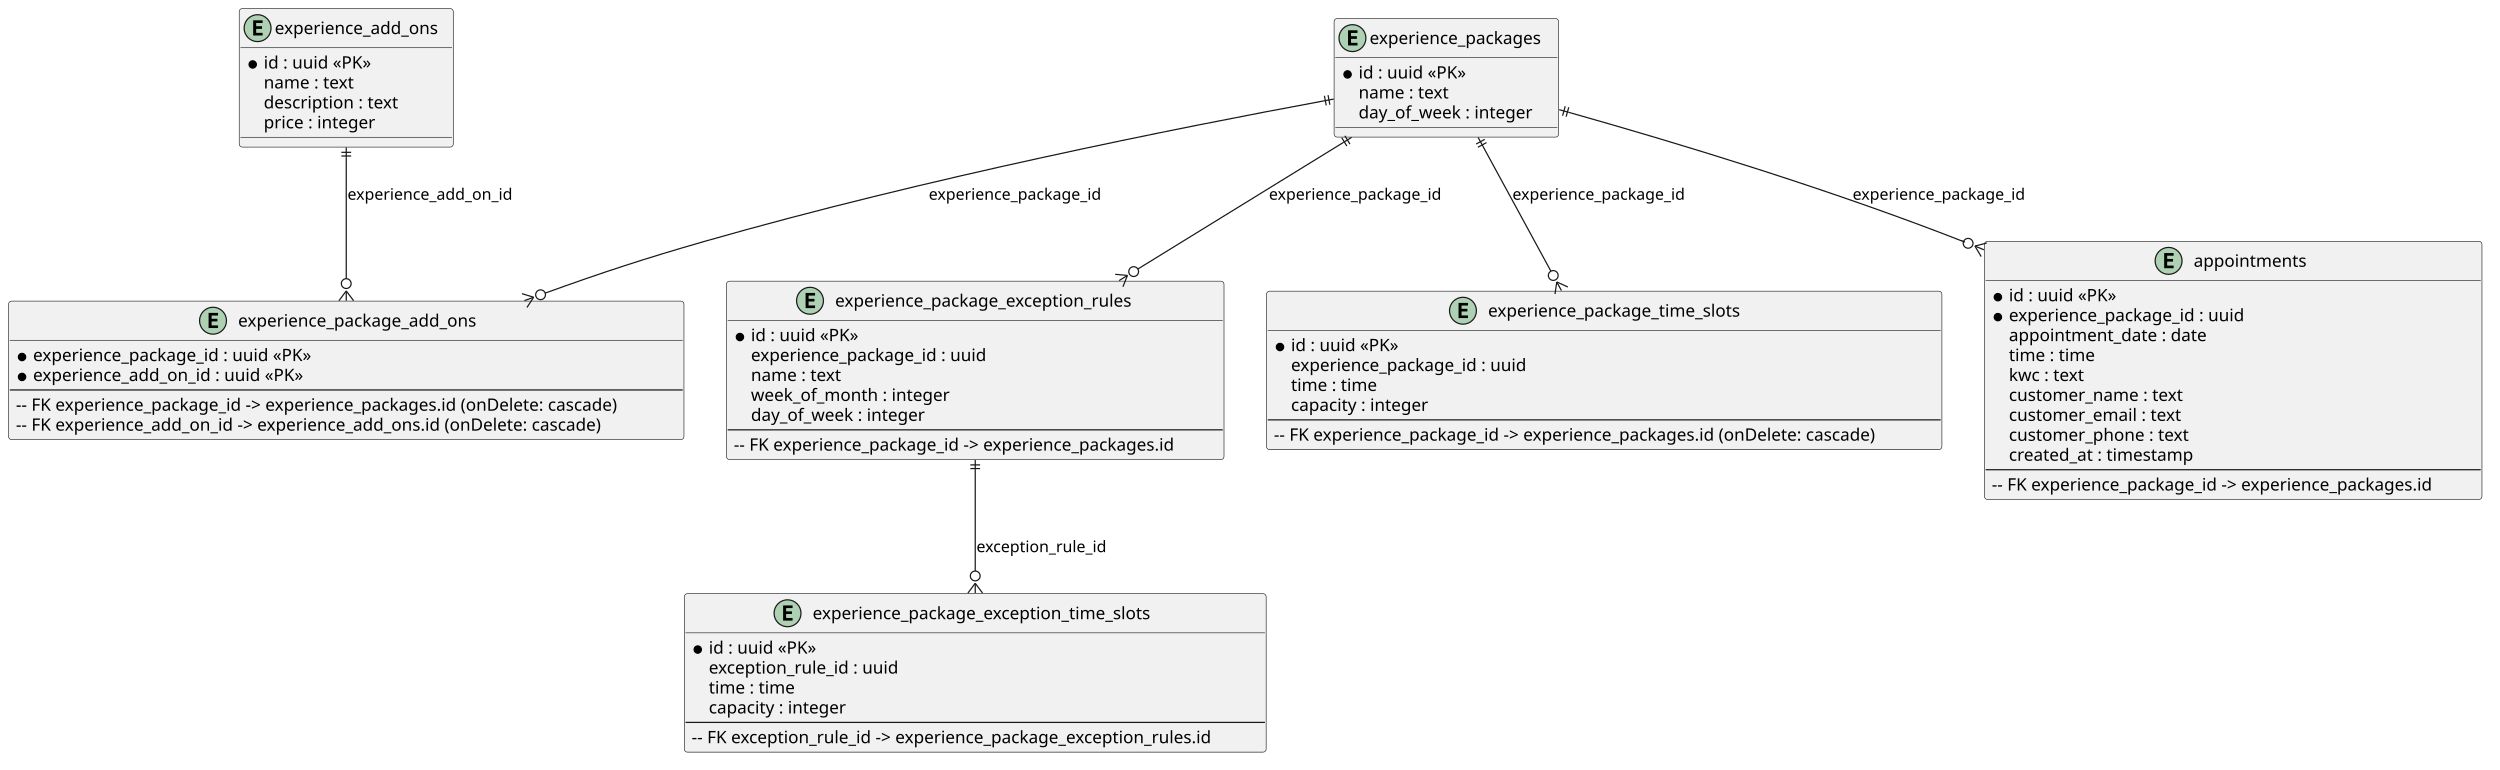
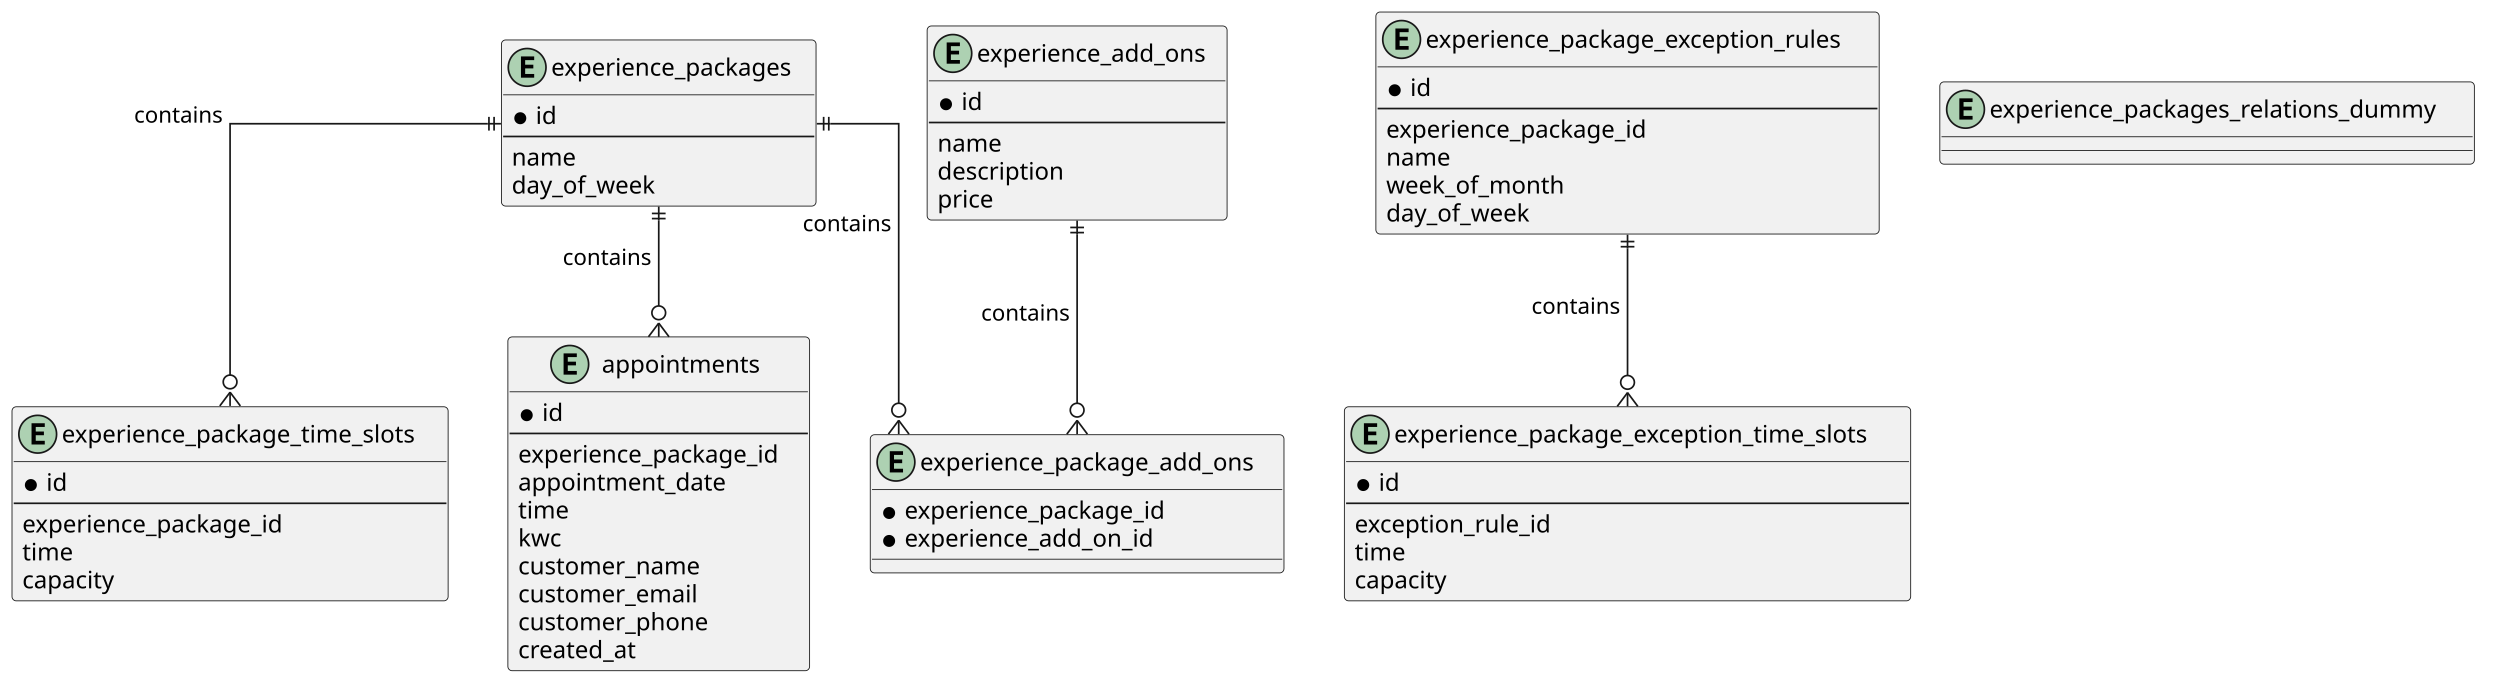
- <svg xmlns="http://www.w3.org/2000/svg" contentStyleType="text/css" data-diagram-type="CLASS" height="629px" preserveAspectRatio="none" style="width:2043px;height:629px;background:#FFFFFF;" version="1.1" viewBox="0 0 2043 629" width="2043px" zoomAndPan="magnify">
+ <svg xmlns="http://www.w3.org/2000/svg" contentStyleType="text/css" data-diagram-type="CLASS" height="406px" preserveAspectRatio="none" style="width:1458px;height:406px;background:#FFFFFF;" version="1.1" viewBox="0 0 1458 406" width="1458px" zoomAndPan="magnify">
  <defs />
  <g>
-     <g class="entity" data-qualified-name="appointments" data-source-line="1" id="ent0002">
-       <rect fill="#F1F1F1" height="210.969" rx="2.5" ry="2.5" style="stroke:#181818;stroke-width:0.5;" width="406.598" x="1621.66" y="197.19" />
-       <ellipse cx="1772.17" cy="213.19" fill="#ADD1B2" rx="11" ry="11" style="stroke:#181818;stroke-width:1;" />
-       <path d="M1776.28,219.19 L1768.561,219.19 L1768.561,206.799 L1776.28,206.799 L1776.28,208.956 L1771.014,208.956 L1771.014,211.627 L1775.78,211.627 L1775.78,213.784 L1771.014,213.784 L1771.014,217.034 L1776.28,217.034 L1776.28,219.19 Z " fill="#000000" />
-       <text fill="#000000" font-family="sans-serif" font-size="14" lengthAdjust="spacing" textLength="97.077" x="1792.67" y="218.037">appointments</text>
-       <line style="stroke:#181818;stroke-width:0.5;" x1="1622.66" x2="2027.258" y1="229.19" y2="229.19" />
+     <g class="entity" data-qualified-name="experience_packages" data-source-line="3" id="ent0002">
+       <rect fill="#F1F1F1" height="96.891" rx="2.5" ry="2.5" style="stroke:#181818;stroke-width:0.5;" width="183.484" x="292.43" y="23.3" />
+       <ellipse cx="307.43" cy="39.3" fill="#ADD1B2" rx="11" ry="11" style="stroke:#181818;stroke-width:1;" />
+       <path d="M311.539,45.3 L303.821,45.3 L303.821,32.909 L311.539,32.909 L311.539,35.066 L306.274,35.066 L306.274,37.737 L311.039,37.737 L311.039,39.894 L306.274,39.894 L306.274,43.144 L311.539,43.144 L311.539,45.3 Z " fill="#000000" />
+       <text fill="#000000" font-family="sans-serif" font-size="14" lengthAdjust="spacing" textLength="151.484" x="321.43" y="44.147">experience_packages</text>
+       <line style="stroke:#181818;stroke-width:0.5;" x1="293.43" x2="474.914" y1="55.3" y2="55.3" />
      <g data-visibility-modifier="IE_MANDATORY">
-         <ellipse cx="1632.66" cy="242.838" fill="#000000" rx="3" ry="3" style="stroke:#000000;stroke-width:1;" />
+         <ellipse cx="303.43" cy="68.948" fill="#000000" rx="3" ry="3" style="stroke:#000000;stroke-width:1;" />
      </g>
-       <text fill="#000000" font-family="sans-serif" font-size="14" lengthAdjust="spacing" textLength="96.12" x="1641.66" y="246.185">id : uuid «PK»</text>
+       <text fill="#000000" font-family="sans-serif" font-size="14" lengthAdjust="spacing" textLength="12.776" x="312.43" y="72.295">id</text>
+       <line style="stroke:#181818;stroke-width:1;" x1="293.43" x2="474.914" y1="79.597" y2="79.597" />
+       <text fill="#000000" font-family="sans-serif" font-size="14" lengthAdjust="spacing" textLength="39.703" x="298.43" y="96.592">name</text>
+       <text fill="#000000" font-family="sans-serif" font-size="14" lengthAdjust="spacing" textLength="90.029" x="298.43" y="112.889">day_of_week</text>
+     </g>
+     <g class="entity" data-qualified-name="experience_add_ons" data-source-line="10" id="ent0003">
+       <rect fill="#F1F1F1" height="113.188" rx="2.5" ry="2.5" style="stroke:#181818;stroke-width:0.5;" width="174.926" x="540.71" y="15.15" />
+       <ellipse cx="555.71" cy="31.15" fill="#ADD1B2" rx="11" ry="11" style="stroke:#181818;stroke-width:1;" />
+       <path d="M559.819,37.15 L552.101,37.15 L552.101,24.759 L559.819,24.759 L559.819,26.916 L554.554,26.916 L554.554,29.587 L559.319,29.587 L559.319,31.744 L554.554,31.744 L554.554,34.994 L559.819,34.994 L559.819,37.15 Z " fill="#000000" />
+       <text fill="#000000" font-family="sans-serif" font-size="14" lengthAdjust="spacing" textLength="142.926" x="569.71" y="35.997">experience_add_ons</text>
+       <line style="stroke:#181818;stroke-width:0.5;" x1="541.71" x2="714.636" y1="47.15" y2="47.15" />
      <g data-visibility-modifier="IE_MANDATORY">
-         <ellipse cx="1632.66" cy="259.135" fill="#000000" rx="3" ry="3" style="stroke:#000000;stroke-width:1;" />
+         <ellipse cx="551.71" cy="60.798" fill="#000000" rx="3" ry="3" style="stroke:#000000;stroke-width:1;" />
      </g>
-       <text fill="#000000" font-family="sans-serif" font-size="14" lengthAdjust="spacing" textLength="208.106" x="1641.66" y="262.482">experience_package_id : uuid</text>
-       <text fill="#000000" font-family="sans-serif" font-size="14" lengthAdjust="spacing" textLength="173.537" x="1641.66" y="278.779">appointment_date : date</text>
-       <text fill="#000000" font-family="sans-serif" font-size="14" lengthAdjust="spacing" textLength="76.877" x="1641.66" y="295.076">time : time</text>
-       <text fill="#000000" font-family="sans-serif" font-size="14" lengthAdjust="spacing" textLength="68.749" x="1641.66" y="311.373">kwc : text</text>
-       <text fill="#000000" font-family="sans-serif" font-size="14" lengthAdjust="spacing" textLength="154.123" x="1641.66" y="327.67">customer_name : text</text>
-       <text fill="#000000" font-family="sans-serif" font-size="14" lengthAdjust="spacing" textLength="153.029" x="1641.66" y="343.966">customer_email : text</text>
-       <text fill="#000000" font-family="sans-serif" font-size="14" lengthAdjust="spacing" textLength="158.231" x="1641.66" y="360.263">customer_phone : text</text>
-       <text fill="#000000" font-family="sans-serif" font-size="14" lengthAdjust="spacing" textLength="163.837" x="1641.66" y="376.56">created_at : timestamp</text>
-       <line style="stroke:#181818;stroke-width:1;" x1="1622.66" x2="2027.258" y1="383.862" y2="383.862" />
-       <text fill="#000000" font-family="sans-serif" font-size="14" lengthAdjust="spacing" textLength="394.598" x="1627.66" y="400.857">-- FK experience_package_id -&gt; experience_packages.id</text>
+       <text fill="#000000" font-family="sans-serif" font-size="14" lengthAdjust="spacing" textLength="12.776" x="560.71" y="64.145">id</text>
+       <line style="stroke:#181818;stroke-width:1;" x1="541.71" x2="714.636" y1="71.447" y2="71.447" />
+       <text fill="#000000" font-family="sans-serif" font-size="14" lengthAdjust="spacing" textLength="39.703" x="546.71" y="88.442">name</text>
+       <text fill="#000000" font-family="sans-serif" font-size="14" lengthAdjust="spacing" textLength="77.841" x="546.71" y="104.739">description</text>
+       <text fill="#000000" font-family="sans-serif" font-size="14" lengthAdjust="spacing" textLength="34.843" x="546.71" y="121.036">price</text>
    </g>
-     <g class="entity" data-qualified-name="experience_packages" data-source-line="15" id="ent0003">
-       <rect fill="#F1F1F1" height="96.891" rx="2.5" ry="2.5" style="stroke:#181818;stroke-width:0.5;" width="183.484" x="1090.22" y="15.15" />
-       <ellipse cx="1105.22" cy="31.15" fill="#ADD1B2" rx="11" ry="11" style="stroke:#181818;stroke-width:1;" />
-       <path d="M1109.329,37.15 L1101.611,37.15 L1101.611,24.759 L1109.329,24.759 L1109.329,26.916 L1104.064,26.916 L1104.064,29.587 L1108.829,29.587 L1108.829,31.744 L1104.064,31.744 L1104.064,34.994 L1109.329,34.994 L1109.329,37.15 Z " fill="#000000" />
-       <text fill="#000000" font-family="sans-serif" font-size="14" lengthAdjust="spacing" textLength="151.484" x="1119.22" y="35.997">experience_packages</text>
-       <line style="stroke:#181818;stroke-width:0.5;" x1="1091.22" x2="1272.704" y1="47.15" y2="47.15" />
+     <g class="entity" data-qualified-name="experience_package_time_slots" data-source-line="18" id="ent0004">
+       <rect fill="#F1F1F1" height="113.188" rx="2.5" ry="2.5" style="stroke:#181818;stroke-width:0.5;" width="254.352" x="7" y="237.23" />
+       <ellipse cx="22" cy="253.23" fill="#ADD1B2" rx="11" ry="11" style="stroke:#181818;stroke-width:1;" />
+       <path d="M26.109,259.23 L18.391,259.23 L18.391,246.839 L26.109,246.839 L26.109,248.996 L20.844,248.996 L20.844,251.667 L25.609,251.667 L25.609,253.824 L20.844,253.824 L20.844,257.074 L26.109,257.074 L26.109,259.23 Z " fill="#000000" />
+       <text fill="#000000" font-family="sans-serif" font-size="14" lengthAdjust="spacing" textLength="222.352" x="36" y="258.077">experience_package_time_slots</text>
+       <line style="stroke:#181818;stroke-width:0.5;" x1="8" x2="260.353" y1="269.23" y2="269.23" />
      <g data-visibility-modifier="IE_MANDATORY">
-         <ellipse cx="1101.22" cy="60.798" fill="#000000" rx="3" ry="3" style="stroke:#000000;stroke-width:1;" />
+         <ellipse cx="18" cy="282.878" fill="#000000" rx="3" ry="3" style="stroke:#000000;stroke-width:1;" />
      </g>
-       <text fill="#000000" font-family="sans-serif" font-size="14" lengthAdjust="spacing" textLength="96.12" x="1110.22" y="64.145">id : uuid «PK»</text>
-       <text fill="#000000" font-family="sans-serif" font-size="14" lengthAdjust="spacing" textLength="81.197" x="1110.22" y="80.442">name : text</text>
-       <text fill="#000000" font-family="sans-serif" font-size="14" lengthAdjust="spacing" textLength="153.768" x="1110.22" y="96.739">day_of_week : integer</text>
-       <line style="stroke:#181818;stroke-width:0.5;" x1="1091.22" x2="1272.704" y1="104.041" y2="104.041" />
+       <text fill="#000000" font-family="sans-serif" font-size="14" lengthAdjust="spacing" textLength="12.776" x="27" y="286.225">id</text>
+       <line style="stroke:#181818;stroke-width:1;" x1="8" x2="260.353" y1="293.527" y2="293.527" />
+       <text fill="#000000" font-family="sans-serif" font-size="14" lengthAdjust="spacing" textLength="163.967" x="13" y="310.522">experience_package_id</text>
+       <text fill="#000000" font-family="sans-serif" font-size="14" lengthAdjust="spacing" textLength="31.63" x="13" y="326.819">time</text>
+       <text fill="#000000" font-family="sans-serif" font-size="14" lengthAdjust="spacing" textLength="59.103" x="13" y="343.116">capacity</text>
    </g>
-     <g class="entity" data-qualified-name="experience_add_ons" data-source-line="21" id="ent0004">
-       <rect fill="#F1F1F1" height="113.188" rx="2.5" ry="2.5" style="stroke:#181818;stroke-width:0.5;" width="174.926" x="195.5" y="7" />
-       <ellipse cx="210.5" cy="23" fill="#ADD1B2" rx="11" ry="11" style="stroke:#181818;stroke-width:1;" />
-       <path d="M214.609,29 L206.891,29 L206.891,16.609 L214.609,16.609 L214.609,18.766 L209.344,18.766 L209.344,21.438 L214.109,21.438 L214.109,23.594 L209.344,23.594 L209.344,26.844 L214.609,26.844 L214.609,29 Z " fill="#000000" />
-       <text fill="#000000" font-family="sans-serif" font-size="14" lengthAdjust="spacing" textLength="142.926" x="224.5" y="27.847">experience_add_ons</text>
-       <line style="stroke:#181818;stroke-width:0.5;" x1="196.5" x2="369.426" y1="39" y2="39" />
+     <g class="entity" data-qualified-name="experience_package_exception_rules" data-source-line="26" id="ent0005">
+       <rect fill="#F1F1F1" height="129.484" rx="2.5" ry="2.5" style="stroke:#181818;stroke-width:0.5;" width="293.529" x="802.41" y="7" />
+       <ellipse cx="817.41" cy="23" fill="#ADD1B2" rx="11" ry="11" style="stroke:#181818;stroke-width:1;" />
+       <path d="M821.519,29 L813.801,29 L813.801,16.609 L821.519,16.609 L821.519,18.766 L816.254,18.766 L816.254,21.438 L821.019,21.438 L821.019,23.594 L816.254,23.594 L816.254,26.844 L821.519,26.844 L821.519,29 Z " fill="#000000" />
+       <text fill="#000000" font-family="sans-serif" font-size="14" lengthAdjust="spacing" textLength="261.529" x="831.41" y="27.847">experience_package_exception_rules</text>
+       <line style="stroke:#181818;stroke-width:0.5;" x1="803.41" x2="1094.939" y1="39" y2="39" />
      <g data-visibility-modifier="IE_MANDATORY">
-         <ellipse cx="206.5" cy="52.648" fill="#000000" rx="3" ry="3" style="stroke:#000000;stroke-width:1;" />
+         <ellipse cx="813.41" cy="52.648" fill="#000000" rx="3" ry="3" style="stroke:#000000;stroke-width:1;" />
      </g>
-       <text fill="#000000" font-family="sans-serif" font-size="14" lengthAdjust="spacing" textLength="96.12" x="215.5" y="55.995">id : uuid «PK»</text>
-       <text fill="#000000" font-family="sans-serif" font-size="14" lengthAdjust="spacing" textLength="81.197" x="215.5" y="72.292">name : text</text>
-       <text fill="#000000" font-family="sans-serif" font-size="14" lengthAdjust="spacing" textLength="119.335" x="215.5" y="88.589">description : text</text>
-       <text fill="#000000" font-family="sans-serif" font-size="14" lengthAdjust="spacing" textLength="98.581" x="215.5" y="104.886">price : integer</text>
-       <line style="stroke:#181818;stroke-width:0.5;" x1="196.5" x2="369.426" y1="112.188" y2="112.188" />
+       <text fill="#000000" font-family="sans-serif" font-size="14" lengthAdjust="spacing" textLength="12.776" x="822.41" y="55.995">id</text>
+       <line style="stroke:#181818;stroke-width:1;" x1="803.41" x2="1094.939" y1="63.297" y2="63.297" />
+       <text fill="#000000" font-family="sans-serif" font-size="14" lengthAdjust="spacing" textLength="163.967" x="808.41" y="80.292">experience_package_id</text>
+       <text fill="#000000" font-family="sans-serif" font-size="14" lengthAdjust="spacing" textLength="39.703" x="808.41" y="96.589">name</text>
+       <text fill="#000000" font-family="sans-serif" font-size="14" lengthAdjust="spacing" textLength="109.717" x="808.41" y="112.886">week_of_month</text>
+       <text fill="#000000" font-family="sans-serif" font-size="14" lengthAdjust="spacing" textLength="90.029" x="808.41" y="129.183">day_of_week</text>
    </g>
-     <g class="entity" data-qualified-name="experience_package_add_ons" data-source-line="28" id="ent0005">
-       <rect fill="#F1F1F1" height="113.188" rx="2.5" ry="2.5" style="stroke:#181818;stroke-width:0.5;" width="551.923" x="7" y="246.08" />
-       <ellipse cx="174.074" cy="262.08" fill="#ADD1B2" rx="11" ry="11" style="stroke:#181818;stroke-width:1;" />
-       <path d="M178.183,268.08 L170.464,268.08 L170.464,255.689 L178.183,255.689 L178.183,257.846 L172.917,257.846 L172.917,260.517 L177.683,260.517 L177.683,262.674 L172.917,262.674 L172.917,265.924 L178.183,265.924 L178.183,268.08 Z " fill="#000000" />
-       <text fill="#000000" font-family="sans-serif" font-size="14" lengthAdjust="spacing" textLength="209.275" x="194.574" y="266.927">experience_package_add_ons</text>
-       <line style="stroke:#181818;stroke-width:0.5;" x1="8" x2="557.923" y1="278.08" y2="278.08" />
+     <g class="entity" data-qualified-name="experience_package_exception_time_slots" data-source-line="35" id="ent0006">
+       <rect fill="#F1F1F1" height="113.188" rx="2.5" ry="2.5" style="stroke:#181818;stroke-width:0.5;" width="330.266" x="784.04" y="237.23" />
+       <ellipse cx="799.04" cy="253.23" fill="#ADD1B2" rx="11" ry="11" style="stroke:#181818;stroke-width:1;" />
+       <path d="M803.149,259.23 L795.431,259.23 L795.431,246.839 L803.149,246.839 L803.149,248.996 L797.884,248.996 L797.884,251.667 L802.649,251.667 L802.649,253.824 L797.884,253.824 L797.884,257.074 L803.149,257.074 L803.149,259.23 Z " fill="#000000" />
+       <text fill="#000000" font-family="sans-serif" font-size="14" lengthAdjust="spacing" textLength="298.266" x="813.04" y="258.077">experience_package_exception_time_slots</text>
+       <line style="stroke:#181818;stroke-width:0.5;" x1="785.04" x2="1113.306" y1="269.23" y2="269.23" />
      <g data-visibility-modifier="IE_MANDATORY">
-         <ellipse cx="18" cy="291.728" fill="#000000" rx="3" ry="3" style="stroke:#000000;stroke-width:1;" />
+         <ellipse cx="795.04" cy="282.878" fill="#000000" rx="3" ry="3" style="stroke:#000000;stroke-width:1;" />
      </g>
-       <text fill="#000000" font-family="sans-serif" font-size="14" lengthAdjust="spacing" textLength="247.31" x="27" y="295.075">experience_package_id : uuid «PK»</text>
+       <text fill="#000000" font-family="sans-serif" font-size="14" lengthAdjust="spacing" textLength="12.776" x="804.04" y="286.225">id</text>
+       <line style="stroke:#181818;stroke-width:1;" x1="785.04" x2="1113.306" y1="293.527" y2="293.527" />
+       <text fill="#000000" font-family="sans-serif" font-size="14" lengthAdjust="spacing" textLength="122.821" x="790.04" y="310.522">exception_rule_id</text>
+       <text fill="#000000" font-family="sans-serif" font-size="14" lengthAdjust="spacing" textLength="31.63" x="790.04" y="326.819">time</text>
+       <text fill="#000000" font-family="sans-serif" font-size="14" lengthAdjust="spacing" textLength="59.103" x="790.04" y="343.116">capacity</text>
+     </g>
+     <g class="entity" data-qualified-name="experience_package_add_ons" data-source-line="43" id="ent0007">
+       <rect fill="#F1F1F1" height="80.594" rx="2.5" ry="2.5" style="stroke:#181818;stroke-width:0.5;" width="241.275" x="507.54" y="253.53" />
+       <ellipse cx="522.54" cy="269.53" fill="#ADD1B2" rx="11" ry="11" style="stroke:#181818;stroke-width:1;" />
+       <path d="M526.649,275.53 L518.931,275.53 L518.931,263.139 L526.649,263.139 L526.649,265.296 L521.384,265.296 L521.384,267.967 L526.149,267.967 L526.149,270.124 L521.384,270.124 L521.384,273.374 L526.649,273.374 L526.649,275.53 Z " fill="#000000" />
+       <text fill="#000000" font-family="sans-serif" font-size="14" lengthAdjust="spacing" textLength="209.275" x="536.54" y="274.377">experience_package_add_ons</text>
+       <line style="stroke:#181818;stroke-width:0.5;" x1="508.54" x2="747.815" y1="285.53" y2="285.53" />
      <g data-visibility-modifier="IE_MANDATORY">
-         <ellipse cx="18" cy="308.025" fill="#000000" rx="3" ry="3" style="stroke:#000000;stroke-width:1;" />
+         <ellipse cx="518.54" cy="299.178" fill="#000000" rx="3" ry="3" style="stroke:#000000;stroke-width:1;" />
      </g>
-       <text fill="#000000" font-family="sans-serif" font-size="14" lengthAdjust="spacing" textLength="238.752" x="27" y="311.372">experience_add_on_id : uuid «PK»</text>
-       <line style="stroke:#181818;stroke-width:1;" x1="8" x2="557.923" y1="318.674" y2="318.674" />
-       <text fill="#000000" font-family="sans-serif" font-size="14" lengthAdjust="spacing" textLength="539.923" x="13" y="335.669">-- FK experience_package_id -&gt; experience_packages.id (onDelete: cascade)</text>
-       <text fill="#000000" font-family="sans-serif" font-size="14" lengthAdjust="spacing" textLength="522.806" x="13" y="351.966">-- FK experience_add_on_id -&gt; experience_add_ons.id (onDelete: cascade)</text>
+       <text fill="#000000" font-family="sans-serif" font-size="14" lengthAdjust="spacing" textLength="163.967" x="527.54" y="302.525">experience_package_id</text>
+       <g data-visibility-modifier="IE_MANDATORY">
+         <ellipse cx="518.54" cy="315.475" fill="#000000" rx="3" ry="3" style="stroke:#000000;stroke-width:1;" />
+       </g>
+       <text fill="#000000" font-family="sans-serif" font-size="14" lengthAdjust="spacing" textLength="155.408" x="527.54" y="318.822">experience_add_on_id</text>
+       <line style="stroke:#181818;stroke-width:0.5;" x1="508.54" x2="747.815" y1="326.124" y2="326.124" />
    </g>
-     <g class="entity" data-qualified-name="experience_package_exception_rules" data-source-line="36" id="ent0006">
-       <rect fill="#F1F1F1" height="145.781" rx="2.5" ry="2.5" style="stroke:#181818;stroke-width:0.5;" width="406.598" x="593.66" y="229.78" />
-       <ellipse cx="661.944" cy="245.78" fill="#ADD1B2" rx="11" ry="11" style="stroke:#181818;stroke-width:1;" />
-       <path d="M666.054,251.78 L658.335,251.78 L658.335,239.389 L666.054,239.389 L666.054,241.546 L660.788,241.546 L660.788,244.218 L665.554,244.218 L665.554,246.374 L660.788,246.374 L660.788,249.624 L666.054,249.624 L666.054,251.78 Z " fill="#000000" />
-       <text fill="#000000" font-family="sans-serif" font-size="14" lengthAdjust="spacing" textLength="261.529" x="682.444" y="250.627">experience_package_exception_rules</text>
-       <line style="stroke:#181818;stroke-width:0.5;" x1="594.66" x2="999.258" y1="261.78" y2="261.78" />
+     <g class="entity" data-qualified-name="experience_packages_relations_dummy" data-source-line="48" id="ent0008">
+       <rect fill="#F1F1F1" height="48" rx="2.5" ry="2.5" style="stroke:#181818;stroke-width:0.5;" width="311.754" x="1131.3" y="47.75" />
+       <ellipse cx="1146.3" cy="63.75" fill="#ADD1B2" rx="11" ry="11" style="stroke:#181818;stroke-width:1;" />
+       <path d="M1150.409,69.75 L1142.691,69.75 L1142.691,57.359 L1150.409,57.359 L1150.409,59.516 L1145.144,59.516 L1145.144,62.188 L1149.909,62.188 L1149.909,64.344 L1145.144,64.344 L1145.144,67.594 L1150.409,67.594 L1150.409,69.75 Z " fill="#000000" />
+       <text fill="#000000" font-family="sans-serif" font-size="14" lengthAdjust="spacing" textLength="279.754" x="1160.3" y="68.597">experience_packages_relations_dummy</text>
+       <line style="stroke:#181818;stroke-width:0.5;" x1="1132.3" x2="1442.054" y1="79.75" y2="79.75" />
+       <line style="stroke:#181818;stroke-width:0.5;" x1="1132.3" x2="1442.054" y1="87.75" y2="87.75" />
+     </g>
+     <g class="entity" data-qualified-name="appointments" data-source-line="51" id="ent0009">
+       <rect fill="#F1F1F1" height="194.672" rx="2.5" ry="2.5" style="stroke:#181818;stroke-width:0.5;" width="175.967" x="296.19" y="196.49" />
+       <ellipse cx="332.29" cy="212.49" fill="#ADD1B2" rx="11" ry="11" style="stroke:#181818;stroke-width:1;" />
+       <path d="M336.4,218.49 L328.681,218.49 L328.681,206.099 L336.4,206.099 L336.4,208.256 L331.134,208.256 L331.134,210.928 L335.9,210.928 L335.9,213.084 L331.134,213.084 L331.134,216.334 L336.4,216.334 L336.4,218.49 Z " fill="#000000" />
+       <text fill="#000000" font-family="sans-serif" font-size="14" lengthAdjust="spacing" textLength="97.077" x="350.979" y="217.337">appointments</text>
+       <line style="stroke:#181818;stroke-width:0.5;" x1="297.19" x2="471.157" y1="228.49" y2="228.49" />
      <g data-visibility-modifier="IE_MANDATORY">
-         <ellipse cx="604.66" cy="275.428" fill="#000000" rx="3" ry="3" style="stroke:#000000;stroke-width:1;" />
+         <ellipse cx="307.19" cy="242.138" fill="#000000" rx="3" ry="3" style="stroke:#000000;stroke-width:1;" />
      </g>
-       <text fill="#000000" font-family="sans-serif" font-size="14" lengthAdjust="spacing" textLength="96.12" x="613.66" y="278.775">id : uuid «PK»</text>
-       <text fill="#000000" font-family="sans-serif" font-size="14" lengthAdjust="spacing" textLength="208.106" x="613.66" y="295.072">experience_package_id : uuid</text>
-       <text fill="#000000" font-family="sans-serif" font-size="14" lengthAdjust="spacing" textLength="81.197" x="613.66" y="311.369">name : text</text>
-       <text fill="#000000" font-family="sans-serif" font-size="14" lengthAdjust="spacing" textLength="173.455" x="613.66" y="327.666">week_of_month : integer</text>
-       <text fill="#000000" font-family="sans-serif" font-size="14" lengthAdjust="spacing" textLength="153.768" x="613.66" y="343.963">day_of_week : integer</text>
-       <line style="stroke:#181818;stroke-width:1;" x1="594.66" x2="999.258" y1="351.264" y2="351.264" />
-       <text fill="#000000" font-family="sans-serif" font-size="14" lengthAdjust="spacing" textLength="394.598" x="599.66" y="368.26">-- FK experience_package_id -&gt; experience_packages.id</text>
+       <text fill="#000000" font-family="sans-serif" font-size="14" lengthAdjust="spacing" textLength="12.776" x="316.19" y="245.485">id</text>
+       <line style="stroke:#181818;stroke-width:1;" x1="297.19" x2="471.157" y1="252.787" y2="252.787" />
+       <text fill="#000000" font-family="sans-serif" font-size="14" lengthAdjust="spacing" textLength="163.967" x="302.19" y="269.782">experience_package_id</text>
+       <text fill="#000000" font-family="sans-serif" font-size="14" lengthAdjust="spacing" textLength="128.352" x="302.19" y="286.079">appointment_date</text>
+       <text fill="#000000" font-family="sans-serif" font-size="14" lengthAdjust="spacing" textLength="31.63" x="302.19" y="302.376">time</text>
+       <text fill="#000000" font-family="sans-serif" font-size="14" lengthAdjust="spacing" textLength="27.255" x="302.19" y="318.673">kwc</text>
+       <text fill="#000000" font-family="sans-serif" font-size="14" lengthAdjust="spacing" textLength="112.629" x="302.19" y="334.969">customer_name</text>
+       <text fill="#000000" font-family="sans-serif" font-size="14" lengthAdjust="spacing" textLength="111.535" x="302.19" y="351.266">customer_email</text>
+       <text fill="#000000" font-family="sans-serif" font-size="14" lengthAdjust="spacing" textLength="116.737" x="302.19" y="367.563">customer_phone</text>
+       <text fill="#000000" font-family="sans-serif" font-size="14" lengthAdjust="spacing" textLength="74.703" x="302.19" y="383.86">created_at</text>
    </g>
-     <g class="entity" data-qualified-name="experience_package_exception_time_slots" data-source-line="46" id="ent0007">
-       <rect fill="#F1F1F1" height="129.484" rx="2.5" ry="2.5" style="stroke:#181818;stroke-width:0.5;" width="475.497" x="559.21" y="485.16" />
-       <ellipse cx="643.576" cy="501.16" fill="#ADD1B2" rx="11" ry="11" style="stroke:#181818;stroke-width:1;" />
-       <path d="M647.685,507.16 L639.966,507.16 L639.966,494.769 L647.685,494.769 L647.685,496.926 L642.419,496.926 L642.419,499.598 L647.185,499.598 L647.185,501.754 L642.419,501.754 L642.419,505.004 L647.685,505.004 L647.685,507.16 Z " fill="#000000" />
-       <text fill="#000000" font-family="sans-serif" font-size="14" lengthAdjust="spacing" textLength="298.266" x="664.076" y="506.007">experience_package_exception_time_slots</text>
-       <line style="stroke:#181818;stroke-width:0.5;" x1="560.21" x2="1033.707" y1="517.16" y2="517.16" />
-       <g data-visibility-modifier="IE_MANDATORY">
-         <ellipse cx="570.21" cy="530.808" fill="#000000" rx="3" ry="3" style="stroke:#000000;stroke-width:1;" />
-       </g>
-       <text fill="#000000" font-family="sans-serif" font-size="14" lengthAdjust="spacing" textLength="96.12" x="579.21" y="534.155">id : uuid «PK»</text>
-       <text fill="#000000" font-family="sans-serif" font-size="14" lengthAdjust="spacing" textLength="166.961" x="579.21" y="550.452">exception_rule_id : uuid</text>
-       <text fill="#000000" font-family="sans-serif" font-size="14" lengthAdjust="spacing" textLength="76.877" x="579.21" y="566.749">time : time</text>
-       <text fill="#000000" font-family="sans-serif" font-size="14" lengthAdjust="spacing" textLength="122.842" x="579.21" y="583.046">capacity : integer</text>
-       <line style="stroke:#181818;stroke-width:1;" x1="560.21" x2="1033.707" y1="590.347" y2="590.347" />
-       <text fill="#000000" font-family="sans-serif" font-size="14" lengthAdjust="spacing" textLength="463.497" x="565.21" y="607.343">-- FK exception_rule_id -&gt; experience_package_exception_rules.id</text>
+     <g class="link" data-entity-1="ent0002" data-entity-2="ent0004" data-link-type="crowfoot" data-source-line="64" id="lnk10">
+       <path codeLine="64" d="M284.15,72.16 C212.87,72.16 134.18,72.16 134.18,72.16 C134.18,72.16 134.18,153.06 134.18,218.74" fill="none" id="experience_packages-experience_package_time_slots" style="stroke:#181818;stroke-width:1;" />
+       <line style="stroke:#181818;stroke-width:1;" x1="288.15" x2="288.15" y1="68.16" y2="76.16" />
+       <line style="stroke:#181818;stroke-width:1;" x1="285.15" x2="285.15" y1="68.16" y2="76.16" />
+       <line style="stroke:#181818;stroke-width:1;" x1="284.15" x2="292.15" y1="72.16" y2="72.16" />
+       <line style="stroke:#181818;stroke-width:1;" x1="134.18" x2="140.18" y1="228.74" y2="236.74" />
+       <line style="stroke:#181818;stroke-width:1;" x1="134.18" x2="128.18" y1="228.74" y2="236.74" />
+       <line style="stroke:#181818;stroke-width:1;" x1="134.18" x2="134.18" y1="228.74" y2="236.74" />
+       <ellipse cx="134.18" cy="222.74" fill="none" rx="4" ry="4" style="stroke:#181818;stroke-width:1;" />
+       <text fill="#000000" font-family="sans-serif" font-size="13" lengthAdjust="spacing" textLength="55.028" x="78.18" y="71.527">contains</text>
    </g>
-     <g class="entity" data-qualified-name="experience_package_time_slots" data-source-line="55" id="ent0008">
-       <rect fill="#F1F1F1" height="129.484" rx="2.5" ry="2.5" style="stroke:#181818;stroke-width:0.5;" width="551.923" x="1035" y="237.93" />
-       <ellipse cx="1195.535" cy="253.93" fill="#ADD1B2" rx="11" ry="11" style="stroke:#181818;stroke-width:1;" />
-       <path d="M1199.645,259.93 L1191.926,259.93 L1191.926,247.539 L1199.645,247.539 L1199.645,249.696 L1194.379,249.696 L1194.379,252.368 L1199.145,252.368 L1199.145,254.524 L1194.379,254.524 L1194.379,257.774 L1199.645,257.774 L1199.645,259.93 Z " fill="#000000" />
-       <text fill="#000000" font-family="sans-serif" font-size="14" lengthAdjust="spacing" textLength="222.352" x="1216.035" y="258.777">experience_package_time_slots</text>
-       <line style="stroke:#181818;stroke-width:0.5;" x1="1036" x2="1585.923" y1="269.93" y2="269.93" />
-       <g data-visibility-modifier="IE_MANDATORY">
-         <ellipse cx="1046" cy="283.578" fill="#000000" rx="3" ry="3" style="stroke:#000000;stroke-width:1;" />
-       </g>
-       <text fill="#000000" font-family="sans-serif" font-size="14" lengthAdjust="spacing" textLength="96.12" x="1055" y="286.925">id : uuid «PK»</text>
-       <text fill="#000000" font-family="sans-serif" font-size="14" lengthAdjust="spacing" textLength="208.106" x="1055" y="303.222">experience_package_id : uuid</text>
-       <text fill="#000000" font-family="sans-serif" font-size="14" lengthAdjust="spacing" textLength="76.877" x="1055" y="319.519">time : time</text>
-       <text fill="#000000" font-family="sans-serif" font-size="14" lengthAdjust="spacing" textLength="122.842" x="1055" y="335.816">capacity : integer</text>
-       <line style="stroke:#181818;stroke-width:1;" x1="1036" x2="1585.923" y1="343.118" y2="343.118" />
-       <text fill="#000000" font-family="sans-serif" font-size="14" lengthAdjust="spacing" textLength="539.923" x="1041" y="360.113">-- FK experience_package_id -&gt; experience_packages.id (onDelete: cascade)</text>
+     <g class="link" data-entity-1="ent0005" data-entity-2="ent0006" data-link-type="crowfoot" data-source-line="65" id="lnk11">
+       <path codeLine="65" d="M949.18,144.88 C949.18,176.62 949.18,188.43 949.18,218.99" fill="none" id="experience_package_exception_rules-experience_package_exception_time_slots" style="stroke:#181818;stroke-width:1;" />
+       <line style="stroke:#181818;stroke-width:1;" x1="945.18" x2="953.18" y1="140.88" y2="140.88" />
+       <line style="stroke:#181818;stroke-width:1;" x1="945.18" x2="953.18" y1="143.88" y2="143.88" />
+       <line style="stroke:#181818;stroke-width:1;" x1="949.18" x2="949.18" y1="144.88" y2="136.88" />
+       <line style="stroke:#181818;stroke-width:1;" x1="949.18" x2="955.18" y1="228.99" y2="236.99" />
+       <line style="stroke:#181818;stroke-width:1;" x1="949.18" x2="943.18" y1="228.99" y2="236.99" />
+       <line style="stroke:#181818;stroke-width:1;" x1="949.18" x2="949.18" y1="228.99" y2="236.99" />
+       <ellipse cx="949.18" cy="222.99" fill="none" rx="4" ry="4" style="stroke:#181818;stroke-width:1;" />
+       <text fill="#000000" font-family="sans-serif" font-size="13" lengthAdjust="spacing" textLength="55.028" x="893.18" y="182.997">contains</text>
    </g>
-     <g class="link" data-entity-1="ent0003" data-entity-2="ent0002" data-link-type="crowfoot" data-source-line="64" id="lnk9">
-       <path codeLine="64" d="M1281.879,91.782 C1368.219,116.142 1492.58,153.6 1603.96,197.19 C1609.69,199.43 1598.825,194.922 1604.655,197.312" fill="none" id="experience_packages-appointments" style="stroke:#181818;stroke-width:1;" />
-       <line style="stroke:#181818;stroke-width:1;" x1="1276.944" x2="1279.116" y1="94.546" y2="86.846" />
-       <line style="stroke:#181818;stroke-width:1;" x1="1279.831" x2="1282.003" y1="95.361" y2="87.661" />
-       <line style="stroke:#181818;stroke-width:1;" x1="1281.879" x2="1274.18" y1="91.782" y2="89.61" />
-       <line style="stroke:#181818;stroke-width:1;" x1="1613.908" x2="1623.586" y1="201.106" y2="198.588" />
-       <line style="stroke:#181818;stroke-width:1;" x1="1613.908" x2="1619.034" y1="201.106" y2="209.692" />
-       <line style="stroke:#181818;stroke-width:1;" x1="1613.908" x2="1621.31" y1="201.106" y2="204.14" />
-       <ellipse cx="1608.356" cy="198.83" fill="none" rx="4" ry="4" style="stroke:#181818;stroke-width:1;" />
-       <text fill="#000000" font-family="sans-serif" font-size="13" lengthAdjust="spacing" textLength="152.255" x="1513.96" y="163.257">experience_package_id</text>
+     <g class="link" data-entity-1="ent0002" data-entity-2="ent0007" data-link-type="crowfoot" data-source-line="66" id="lnk12">
+       <path codeLine="66" d="M484.35,72.16 C510.56,72.16 524.13,72.16 524.13,72.16 C524.13,72.16 524.13,171.17 524.13,235.17" fill="none" id="experience_packages-experience_package_add_ons" style="stroke:#181818;stroke-width:1;" />
+       <line style="stroke:#181818;stroke-width:1;" x1="480.35" x2="480.35" y1="76.16" y2="68.16" />
+       <line style="stroke:#181818;stroke-width:1;" x1="483.35" x2="483.35" y1="76.16" y2="68.16" />
+       <line style="stroke:#181818;stroke-width:1;" x1="484.35" x2="476.35" y1="72.16" y2="72.16" />
+       <line style="stroke:#181818;stroke-width:1;" x1="524.13" x2="530.13" y1="245.17" y2="253.17" />
+       <line style="stroke:#181818;stroke-width:1;" x1="524.13" x2="518.13" y1="245.17" y2="253.17" />
+       <line style="stroke:#181818;stroke-width:1;" x1="524.13" x2="524.13" y1="245.17" y2="253.17" />
+       <ellipse cx="524.13" cy="239.17" fill="none" rx="4" ry="4" style="stroke:#181818;stroke-width:1;" />
+       <text fill="#000000" font-family="sans-serif" font-size="13" lengthAdjust="spacing" textLength="55.028" x="468.13" y="134.847">contains</text>
    </g>
-     <g class="link" data-entity-1="ent0003" data-entity-2="ent0008" data-link-type="crowfoot" data-source-line="65" id="lnk10">
-       <path codeLine="65" d="M1211.733,119.307 C1231.303,155.277 1245.926,182.15 1267.406,221.62" fill="none" id="experience_packages-experience_package_time_slots" style="stroke:#181818;stroke-width:1;" />
-       <line style="stroke:#181818;stroke-width:1;" x1="1206.308" x2="1213.335" y1="117.705" y2="113.882" />
-       <line style="stroke:#181818;stroke-width:1;" x1="1207.742" x2="1214.769" y1="120.341" y2="116.517" />
-       <line style="stroke:#181818;stroke-width:1;" x1="1211.733" x2="1207.91" y1="119.307" y2="112.28" />
-       <line style="stroke:#181818;stroke-width:1;" x1="1272.186" x2="1281.28" y1="230.403" y2="234.562" />
-       <line style="stroke:#181818;stroke-width:1;" x1="1272.186" x2="1270.74" y1="230.403" y2="240.298" />
-       <line style="stroke:#181818;stroke-width:1;" x1="1272.186" x2="1276.01" y1="230.403" y2="237.43" />
-       <ellipse cx="1269.318" cy="225.133" fill="none" rx="4" ry="4" style="stroke:#181818;stroke-width:1;" />
-       <text fill="#000000" font-family="sans-serif" font-size="13" lengthAdjust="spacing" textLength="152.255" x="1235.96" y="163.257">experience_package_id</text>
+     <g class="link" data-entity-1="ent0003" data-entity-2="ent0007" data-link-type="crowfoot" data-source-line="67" id="lnk13">
+       <path codeLine="67" d="M628.18,136.65 C628.18,175.59 628.18,200.29 628.18,235.19" fill="none" id="experience_add_ons-experience_package_add_ons" style="stroke:#181818;stroke-width:1;" />
+       <line style="stroke:#181818;stroke-width:1;" x1="624.18" x2="632.18" y1="132.65" y2="132.65" />
+       <line style="stroke:#181818;stroke-width:1;" x1="624.18" x2="632.18" y1="135.65" y2="135.65" />
+       <line style="stroke:#181818;stroke-width:1;" x1="628.18" x2="628.18" y1="136.65" y2="128.65" />
+       <line style="stroke:#181818;stroke-width:1;" x1="628.18" x2="634.18" y1="245.19" y2="253.19" />
+       <line style="stroke:#181818;stroke-width:1;" x1="628.18" x2="622.18" y1="245.19" y2="253.19" />
+       <line style="stroke:#181818;stroke-width:1;" x1="628.18" x2="628.18" y1="245.19" y2="253.19" />
+       <ellipse cx="628.18" cy="239.19" fill="none" rx="4" ry="4" style="stroke:#181818;stroke-width:1;" />
+       <text fill="#000000" font-family="sans-serif" font-size="13" lengthAdjust="spacing" textLength="55.028" x="572.18" y="186.987">contains</text>
    </g>
-     <g class="link" data-entity-1="ent0003" data-entity-2="ent0006" data-link-type="crowfoot" data-source-line="66" id="lnk11">
-       <path codeLine="66" d="M1097.698,116.476 C1043.248,150.016 991.527,181.861 929.837,219.851" fill="none" id="experience_packages-experience_package_exception_rules" style="stroke:#181818;stroke-width:1;" />
-       <line style="stroke:#181818;stroke-width:1;" x1="1099.006" x2="1103.202" y1="110.972" y2="117.784" />
-       <line style="stroke:#181818;stroke-width:1;" x1="1096.452" x2="1100.648" y1="112.546" y2="119.357" />
-       <line style="stroke:#181818;stroke-width:1;" x1="1097.698" x2="1104.51" y1="116.476" y2="112.28" />
-       <line style="stroke:#181818;stroke-width:1;" x1="921.322" x2="917.656" y1="225.095" y2="234.399" />
-       <line style="stroke:#181818;stroke-width:1;" x1="921.322" x2="911.364" y1="225.095" y2="224.181" />
-       <line style="stroke:#181818;stroke-width:1;" x1="921.322" x2="914.51" y1="225.095" y2="229.29" />
-       <ellipse cx="926.431" cy="221.949" fill="none" rx="4" ry="4" style="stroke:#181818;stroke-width:1;" />
-       <text fill="#000000" font-family="sans-serif" font-size="13" lengthAdjust="spacing" textLength="152.255" x="1036.96" y="163.257">experience_package_id</text>
-     </g>
-     <g class="link" data-entity-1="ent0006" data-entity-2="ent0007" data-link-type="crowfoot" data-source-line="67" id="lnk12">
-       <path codeLine="67" d="M796.96,383.92 C796.96,418.39 796.96,433.29 796.96,466.67" fill="none" id="experience_package_exception_rules-experience_package_exception_time_slots" style="stroke:#181818;stroke-width:1;" />
-       <line style="stroke:#181818;stroke-width:1;" x1="792.96" x2="800.96" y1="379.92" y2="379.92" />
-       <line style="stroke:#181818;stroke-width:1;" x1="792.96" x2="800.96" y1="382.92" y2="382.92" />
-       <line style="stroke:#181818;stroke-width:1;" x1="796.96" x2="796.96" y1="383.92" y2="375.92" />
-       <line style="stroke:#181818;stroke-width:1;" x1="796.96" x2="802.96" y1="476.67" y2="484.67" />
-       <line style="stroke:#181818;stroke-width:1;" x1="796.96" x2="790.96" y1="476.67" y2="484.67" />
-       <line style="stroke:#181818;stroke-width:1;" x1="796.96" x2="796.96" y1="476.67" y2="484.67" />
-       <ellipse cx="796.96" cy="470.67" fill="none" rx="4" ry="4" style="stroke:#181818;stroke-width:1;" />
-       <text fill="#000000" font-family="sans-serif" font-size="13" lengthAdjust="spacing" textLength="114.048" x="797.96" y="451.227">exception_rule_id</text>
-     </g>
-     <g class="link" data-entity-1="ent0004" data-entity-2="ent0005" data-link-type="crowfoot" data-source-line="69" id="lnk13">
-       <path codeLine="69" d="M282.96,128.48 C282.96,166.26 282.96,189.96 282.96,227.75" fill="none" id="experience_add_ons-experience_package_add_ons" style="stroke:#181818;stroke-width:1;" />
-       <line style="stroke:#181818;stroke-width:1;" x1="278.96" x2="286.96" y1="124.48" y2="124.48" />
-       <line style="stroke:#181818;stroke-width:1;" x1="278.96" x2="286.96" y1="127.48" y2="127.48" />
-       <line style="stroke:#181818;stroke-width:1;" x1="282.96" x2="282.96" y1="128.48" y2="120.48" />
-       <line style="stroke:#181818;stroke-width:1;" x1="282.96" x2="288.96" y1="237.75" y2="245.75" />
-       <line style="stroke:#181818;stroke-width:1;" x1="282.96" x2="276.96" y1="237.75" y2="245.75" />
-       <line style="stroke:#181818;stroke-width:1;" x1="282.96" x2="282.96" y1="237.75" y2="245.75" />
-       <ellipse cx="282.96" cy="231.75" fill="none" rx="4" ry="4" style="stroke:#181818;stroke-width:1;" />
-       <text fill="#000000" font-family="sans-serif" font-size="13" lengthAdjust="spacing" textLength="144.308" x="283.96" y="163.257">experience_add_on_id</text>
-     </g>
-     <g class="link" data-entity-1="ent0003" data-entity-2="ent0005" data-link-type="crowfoot" data-source-line="70" id="lnk14">
-       <path codeLine="70" d="M1082.073,82.405 C962.533,104.515 755.72,145.7 575.96,197.19 C527.42,211.09 492.18,222.667 445.51,239.517" fill="none" id="experience_packages-experience_package_add_ons" style="stroke:#181818;stroke-width:1;" />
-       <line style="stroke:#181818;stroke-width:1;" x1="1085.279" x2="1086.734" y1="77.744" y2="85.611" />
-       <line style="stroke:#181818;stroke-width:1;" x1="1082.329" x2="1083.784" y1="78.29" y2="86.156" />
-       <line style="stroke:#181818;stroke-width:1;" x1="1082.073" x2="1089.94" y1="82.405" y2="80.95" />
-       <line style="stroke:#181818;stroke-width:1;" x1="436.105" x2="430.618" y1="242.913" y2="251.273" />
-       <line style="stroke:#181818;stroke-width:1;" x1="436.105" x2="426.543" y1="242.913" y2="239.987" />
-       <line style="stroke:#181818;stroke-width:1;" x1="436.105" x2="428.58" y1="242.913" y2="245.63" />
-       <ellipse cx="441.748" cy="240.876" fill="none" rx="4" ry="4" style="stroke:#181818;stroke-width:1;" />
-       <text fill="#000000" font-family="sans-serif" font-size="13" lengthAdjust="spacing" textLength="152.255" x="758.96" y="163.257">experience_package_id</text>
+     <g class="link" data-entity-1="ent0002" data-entity-2="ent0009" data-link-type="crowfoot" data-source-line="68" id="lnk14">
+       <path codeLine="68" d="M384.18,128.48 C384.18,150.83 384.18,152.15 384.18,178.43" fill="none" id="experience_packages-appointments" style="stroke:#181818;stroke-width:1;" />
+       <line style="stroke:#181818;stroke-width:1;" x1="380.18" x2="388.18" y1="124.48" y2="124.48" />
+       <line style="stroke:#181818;stroke-width:1;" x1="380.18" x2="388.18" y1="127.48" y2="127.48" />
+       <line style="stroke:#181818;stroke-width:1;" x1="384.18" x2="384.18" y1="128.48" y2="120.48" />
+       <line style="stroke:#181818;stroke-width:1;" x1="384.18" x2="390.18" y1="188.43" y2="196.43" />
+       <line style="stroke:#181818;stroke-width:1;" x1="384.18" x2="378.18" y1="188.43" y2="196.43" />
+       <line style="stroke:#181818;stroke-width:1;" x1="384.18" x2="384.18" y1="188.43" y2="196.43" />
+       <ellipse cx="384.18" cy="182.43" fill="none" rx="4" ry="4" style="stroke:#181818;stroke-width:1;" />
+       <text fill="#000000" font-family="sans-serif" font-size="13" lengthAdjust="spacing" textLength="55.028" x="328.18" y="154.527">contains</text>
    </g>
  </g>
</svg>
